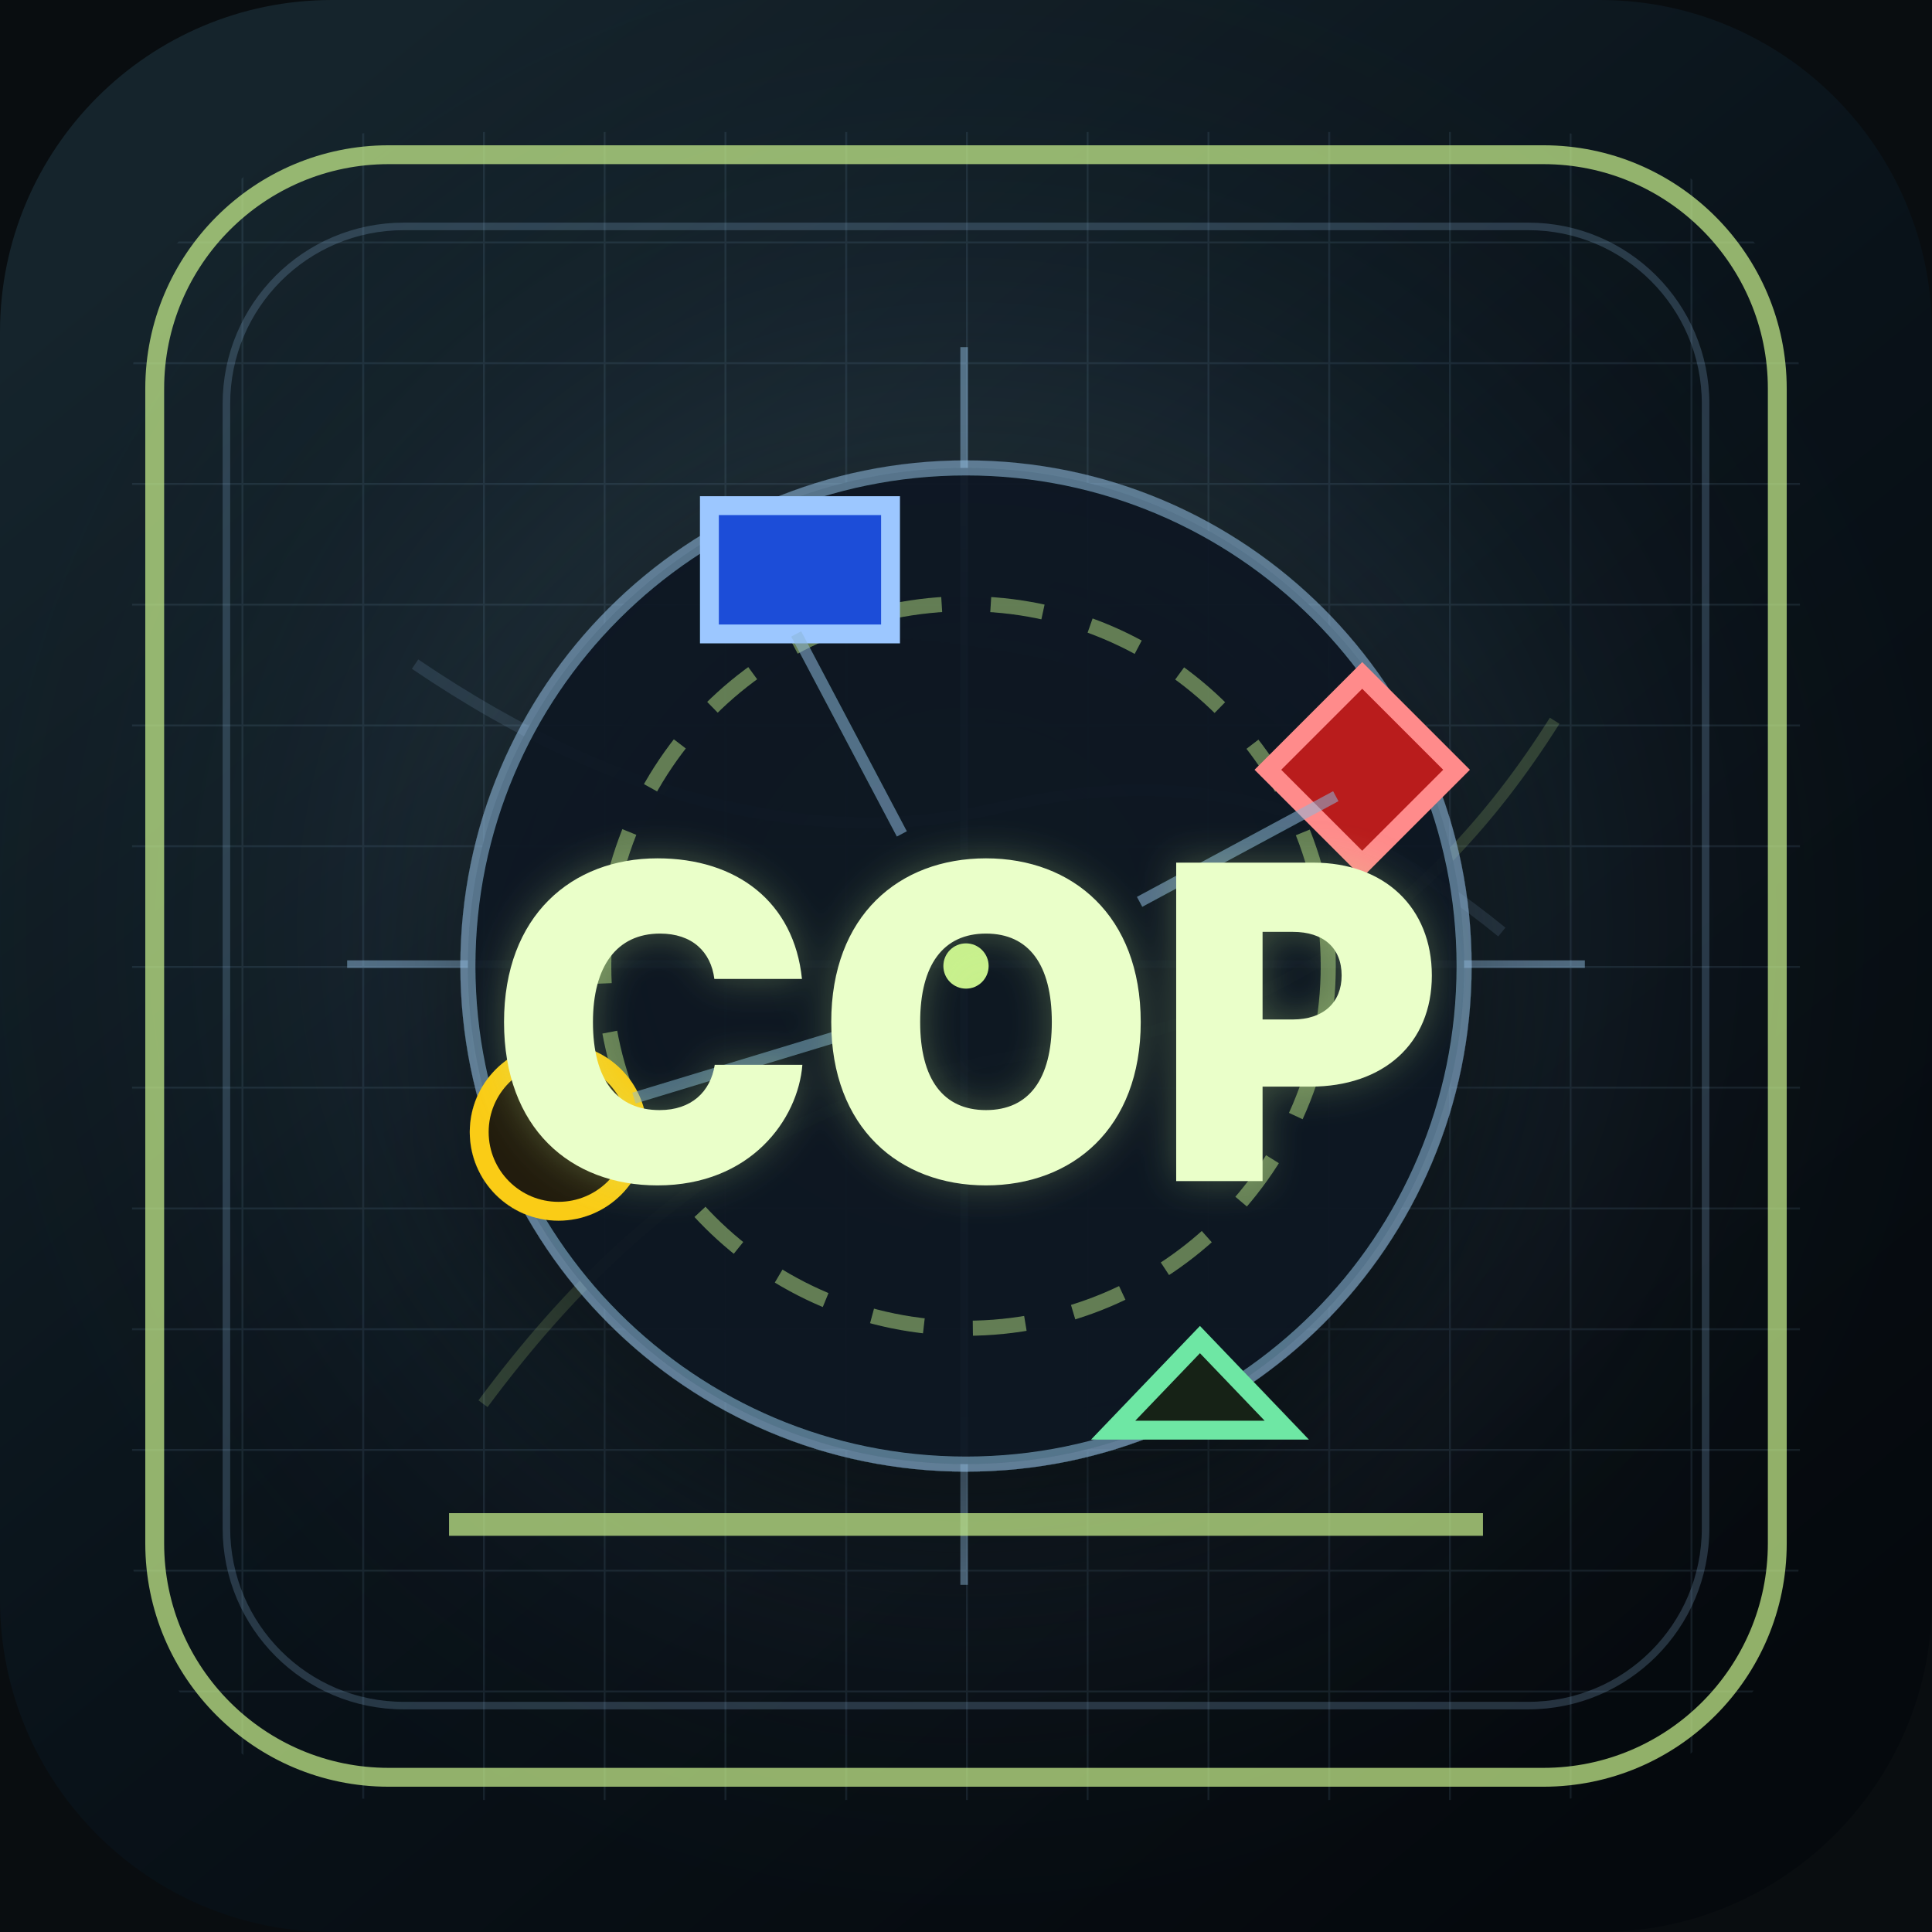
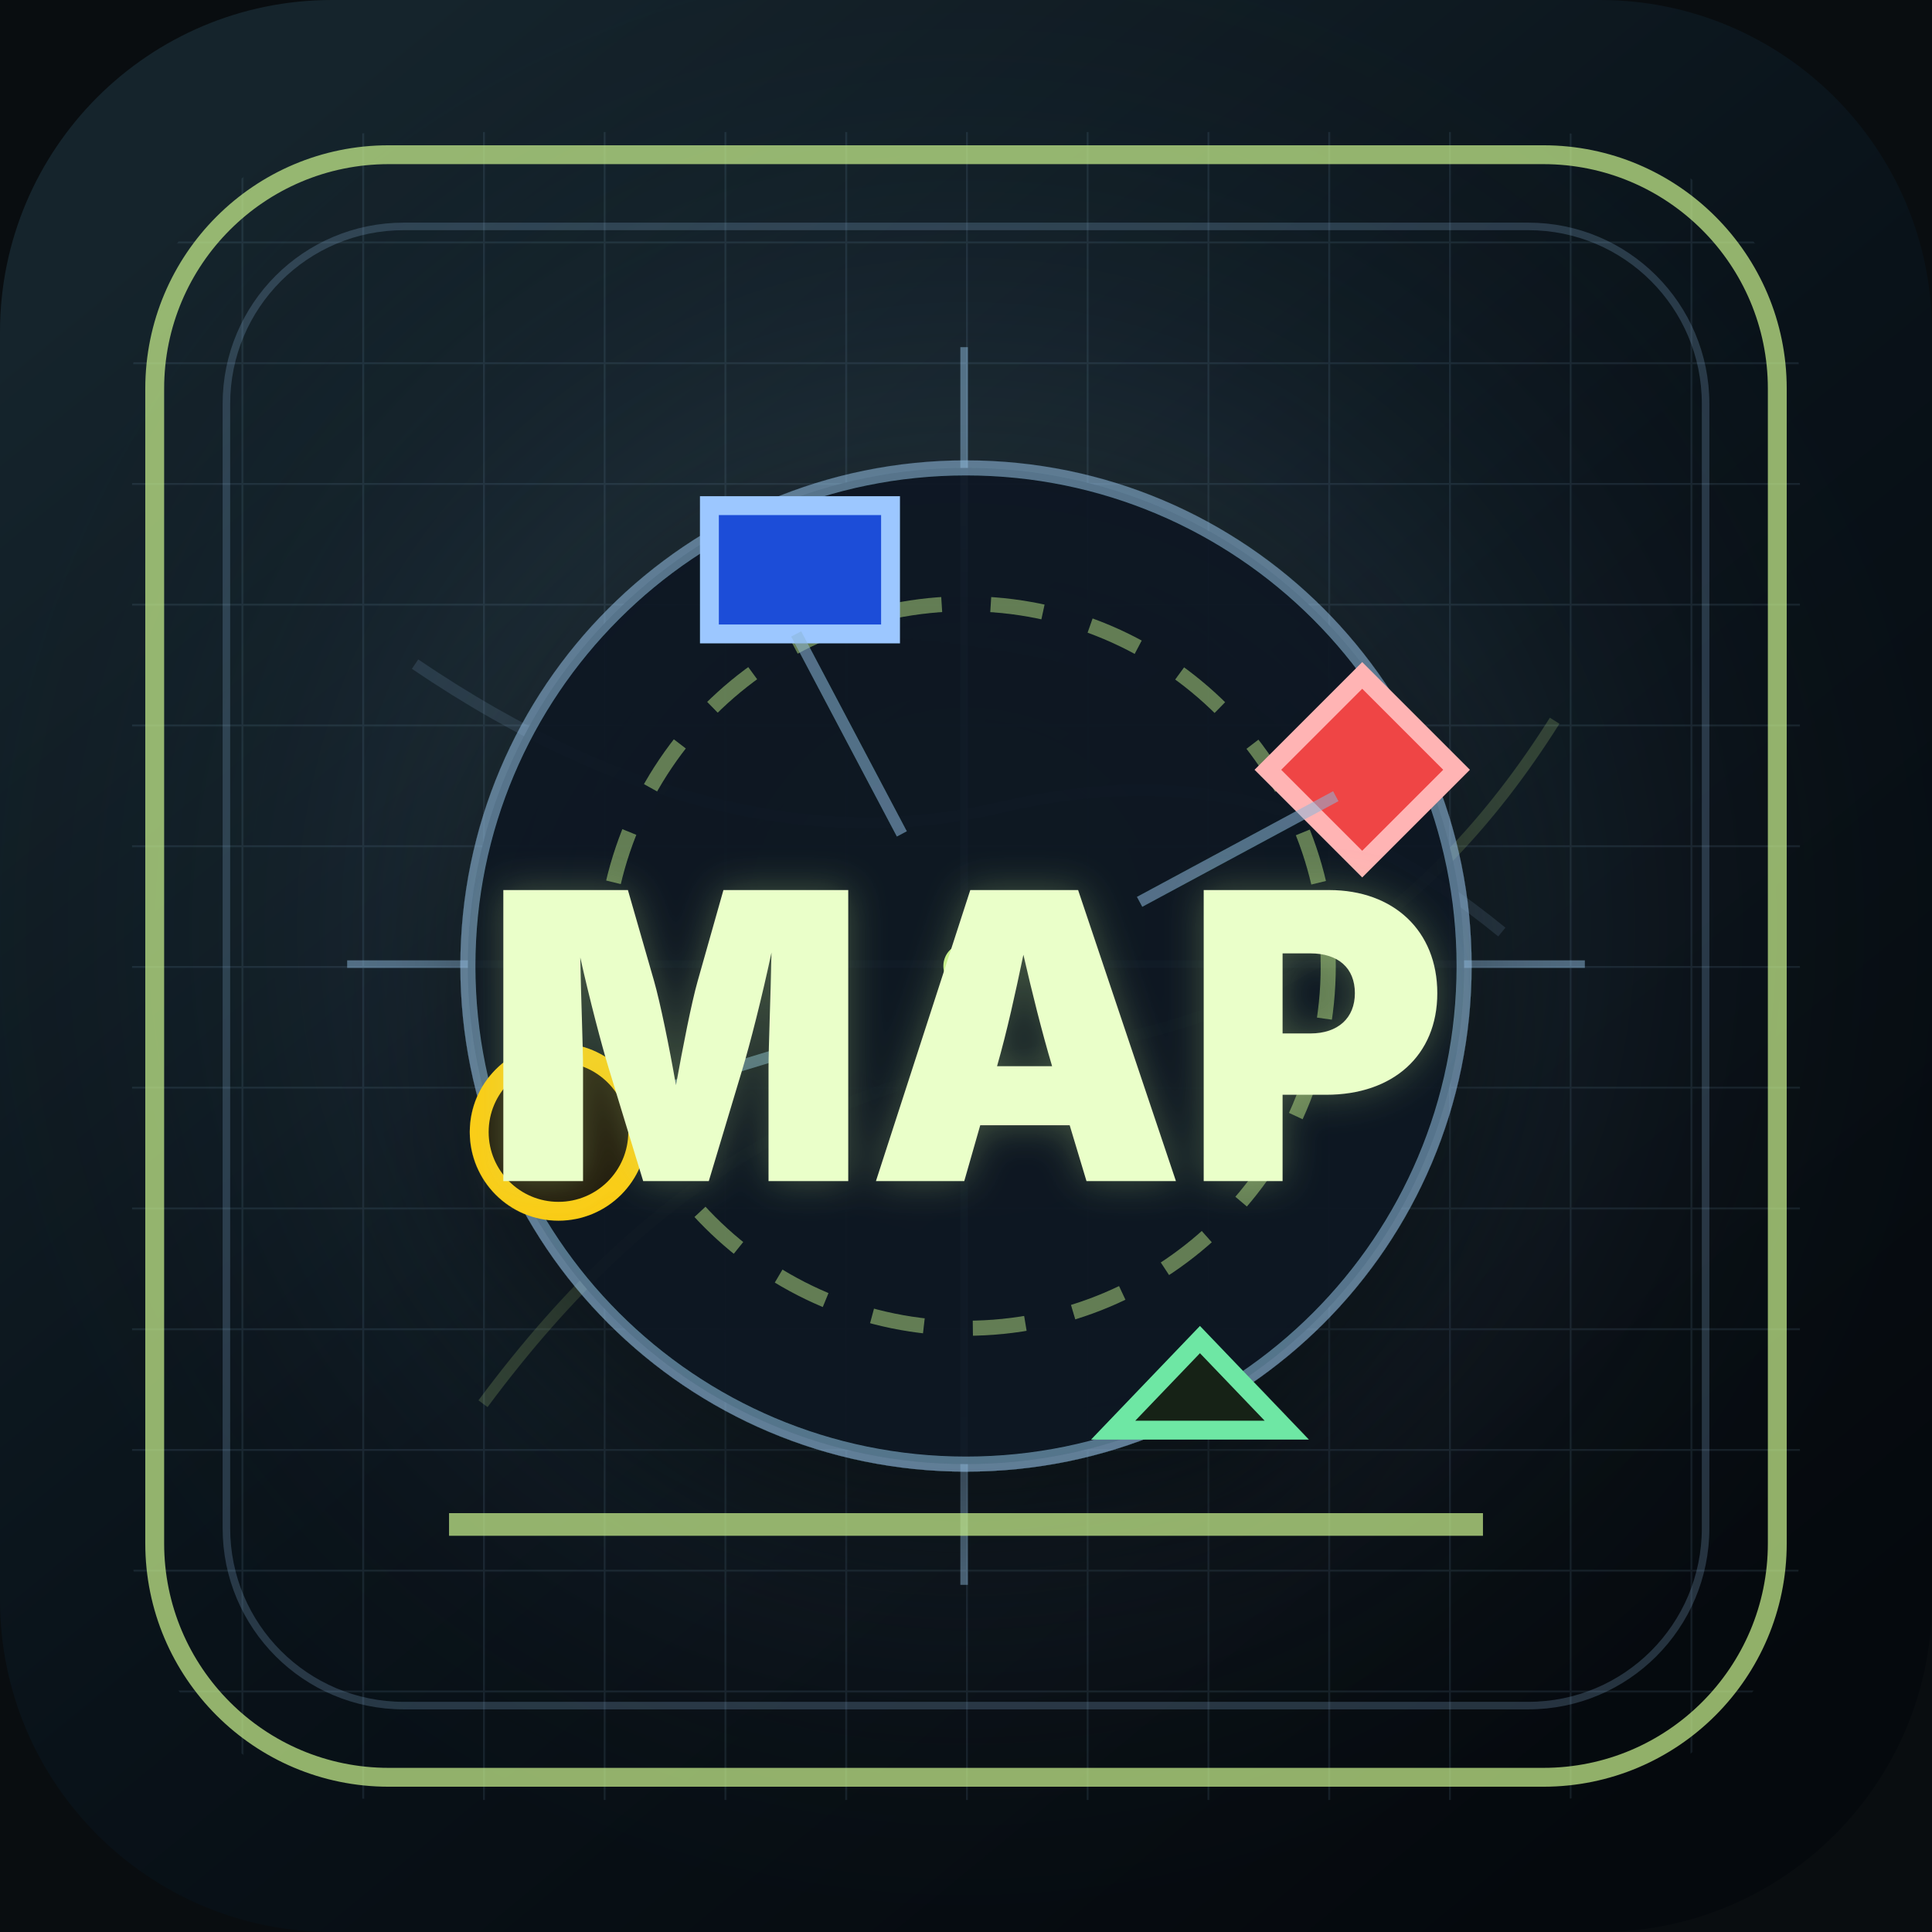
<svg xmlns="http://www.w3.org/2000/svg" viewBox="0 0 512 512" role="img" aria-labelledby="title desc">
  <defs>
    <linearGradient id="bg" x1="72" x2="440" y1="32" y2="480" gradientUnits="userSpaceOnUse">
      <stop offset="0" stop-color="#15242c" />
      <stop offset="0.52" stop-color="#091219" />
      <stop offset="1" stop-color="#05090d" />
    </linearGradient>
    <radialGradient id="lime-glow" cx="50%" cy="48%" r="54%">
      <stop offset="0" stop-color="#c8f08d" stop-opacity="0.22" />
      <stop offset="0.52" stop-color="#8cb6d8" stop-opacity="0.08" />
      <stop offset="1" stop-color="#05090d" stop-opacity="0" />
    </radialGradient>
    <pattern id="grid" width="32" height="32" patternUnits="userSpaceOnUse">
      <path d="M32 0H0V32" fill="none" stroke="#8cb6d8" stroke-opacity="0.16" stroke-width="1" />
    </pattern>
    <filter id="soft-shadow" x="-20%" y="-20%" width="140%" height="140%">
      <feDropShadow dx="0" dy="18" stdDeviation="18" flood-color="#000000" flood-opacity="0.42" />
    </filter>
    <filter id="text-glow" x="-20%" y="-20%" width="140%" height="140%">
      <feDropShadow dx="0" dy="0" stdDeviation="5" flood-color="#c8f08d" flood-opacity="0.28" />
    </filter>
  </defs>
  <rect width="512" height="512" fill="#090d10" />
  <rect width="512" height="512" rx="88" fill="url(#bg)" />
  <rect width="512" height="512" rx="88" fill="url(#lime-glow)" />
  <rect x="35" y="35" width="442" height="442" rx="68" fill="url(#grid)" opacity="0.72" />
  <rect x="41" y="41" width="430" height="430" rx="62" fill="none" stroke="#c8f08d" stroke-opacity="0.72" stroke-width="5" />
  <rect x="60" y="60" width="392" height="392" rx="47" fill="none" stroke="#8cb6d8" stroke-opacity="0.24" stroke-width="2" />
  <g opacity="0.52">
    <path d="M92 255.5H420" stroke="#8cb6d8" stroke-width="2" />
    <path d="M255.5 92V420" stroke="#8cb6d8" stroke-width="2" />
    <path d="M128 372C174 310 222 286 281 278C334 271 378 245 412 191" fill="none" stroke="#c8f08d" stroke-opacity="0.36" stroke-width="3" />
    <path d="M110 176C166 214 218 225 265 214C312 203 354 211 398 247" fill="none" stroke="#8cb6d8" stroke-opacity="0.3" stroke-width="3" />
  </g>
  <g filter="url(#soft-shadow)">
    <circle cx="256" cy="256" r="132" fill="#0a1821" fill-opacity="0.92" stroke="#8cb6d8" stroke-opacity="0.58" stroke-width="4" />
    <circle cx="256" cy="256" r="96" fill="none" stroke="#c8f08d" stroke-opacity="0.46" stroke-width="4" stroke-dasharray="14 13" />
    <circle cx="256" cy="256" r="6" fill="#c8f08d" />
    <rect x="188" y="134" width="48" height="34" fill="#1d4ed8" stroke="#9cc7ff" stroke-width="5" />
-     <path d="M361 179L386 204L361 229L336 204Z" fill="#b91c1c" stroke="#ff8b8b" stroke-width="5" />
+     <path d="M361 179L386 204L361 229L336 204Z" fill="#ef4444" stroke="#ffb4b4" stroke-width="5" />
    <circle cx="148" cy="300" r="21" fill="#221d08" stroke="#facc15" stroke-width="5" />
    <path d="M318 355L341 379H295Z" fill="#122119" stroke="#6ee7a4" stroke-width="5" />
    <path d="M211 168L239 221" fill="none" stroke="#8cb6d8" stroke-opacity="0.55" stroke-width="3" />
    <path d="M354 211L302 239" fill="none" stroke="#8cb6d8" stroke-opacity="0.55" stroke-width="3" />
    <path d="M168 291L224 274" fill="none" stroke="#8cb6d8" stroke-opacity="0.5" stroke-width="3" />
  </g>
-   <text x="256" y="313" text-anchor="middle" fill="#eaffc9" filter="url(#text-glow)" font-family="Inter, Arial, sans-serif" font-size="116" font-weight="900" letter-spacing="0">COP</text>
+   <text x="256" y="313" text-anchor="middle" fill="#eaffc9" filter="url(#text-glow)" font-family="Inter, Arial, sans-serif" font-size="106" font-weight="900" letter-spacing="0">MAP</text>
  <path d="M122 404H390" stroke="#c8f08d" stroke-opacity="0.72" stroke-width="6" stroke-linecap="square" />
</svg>
